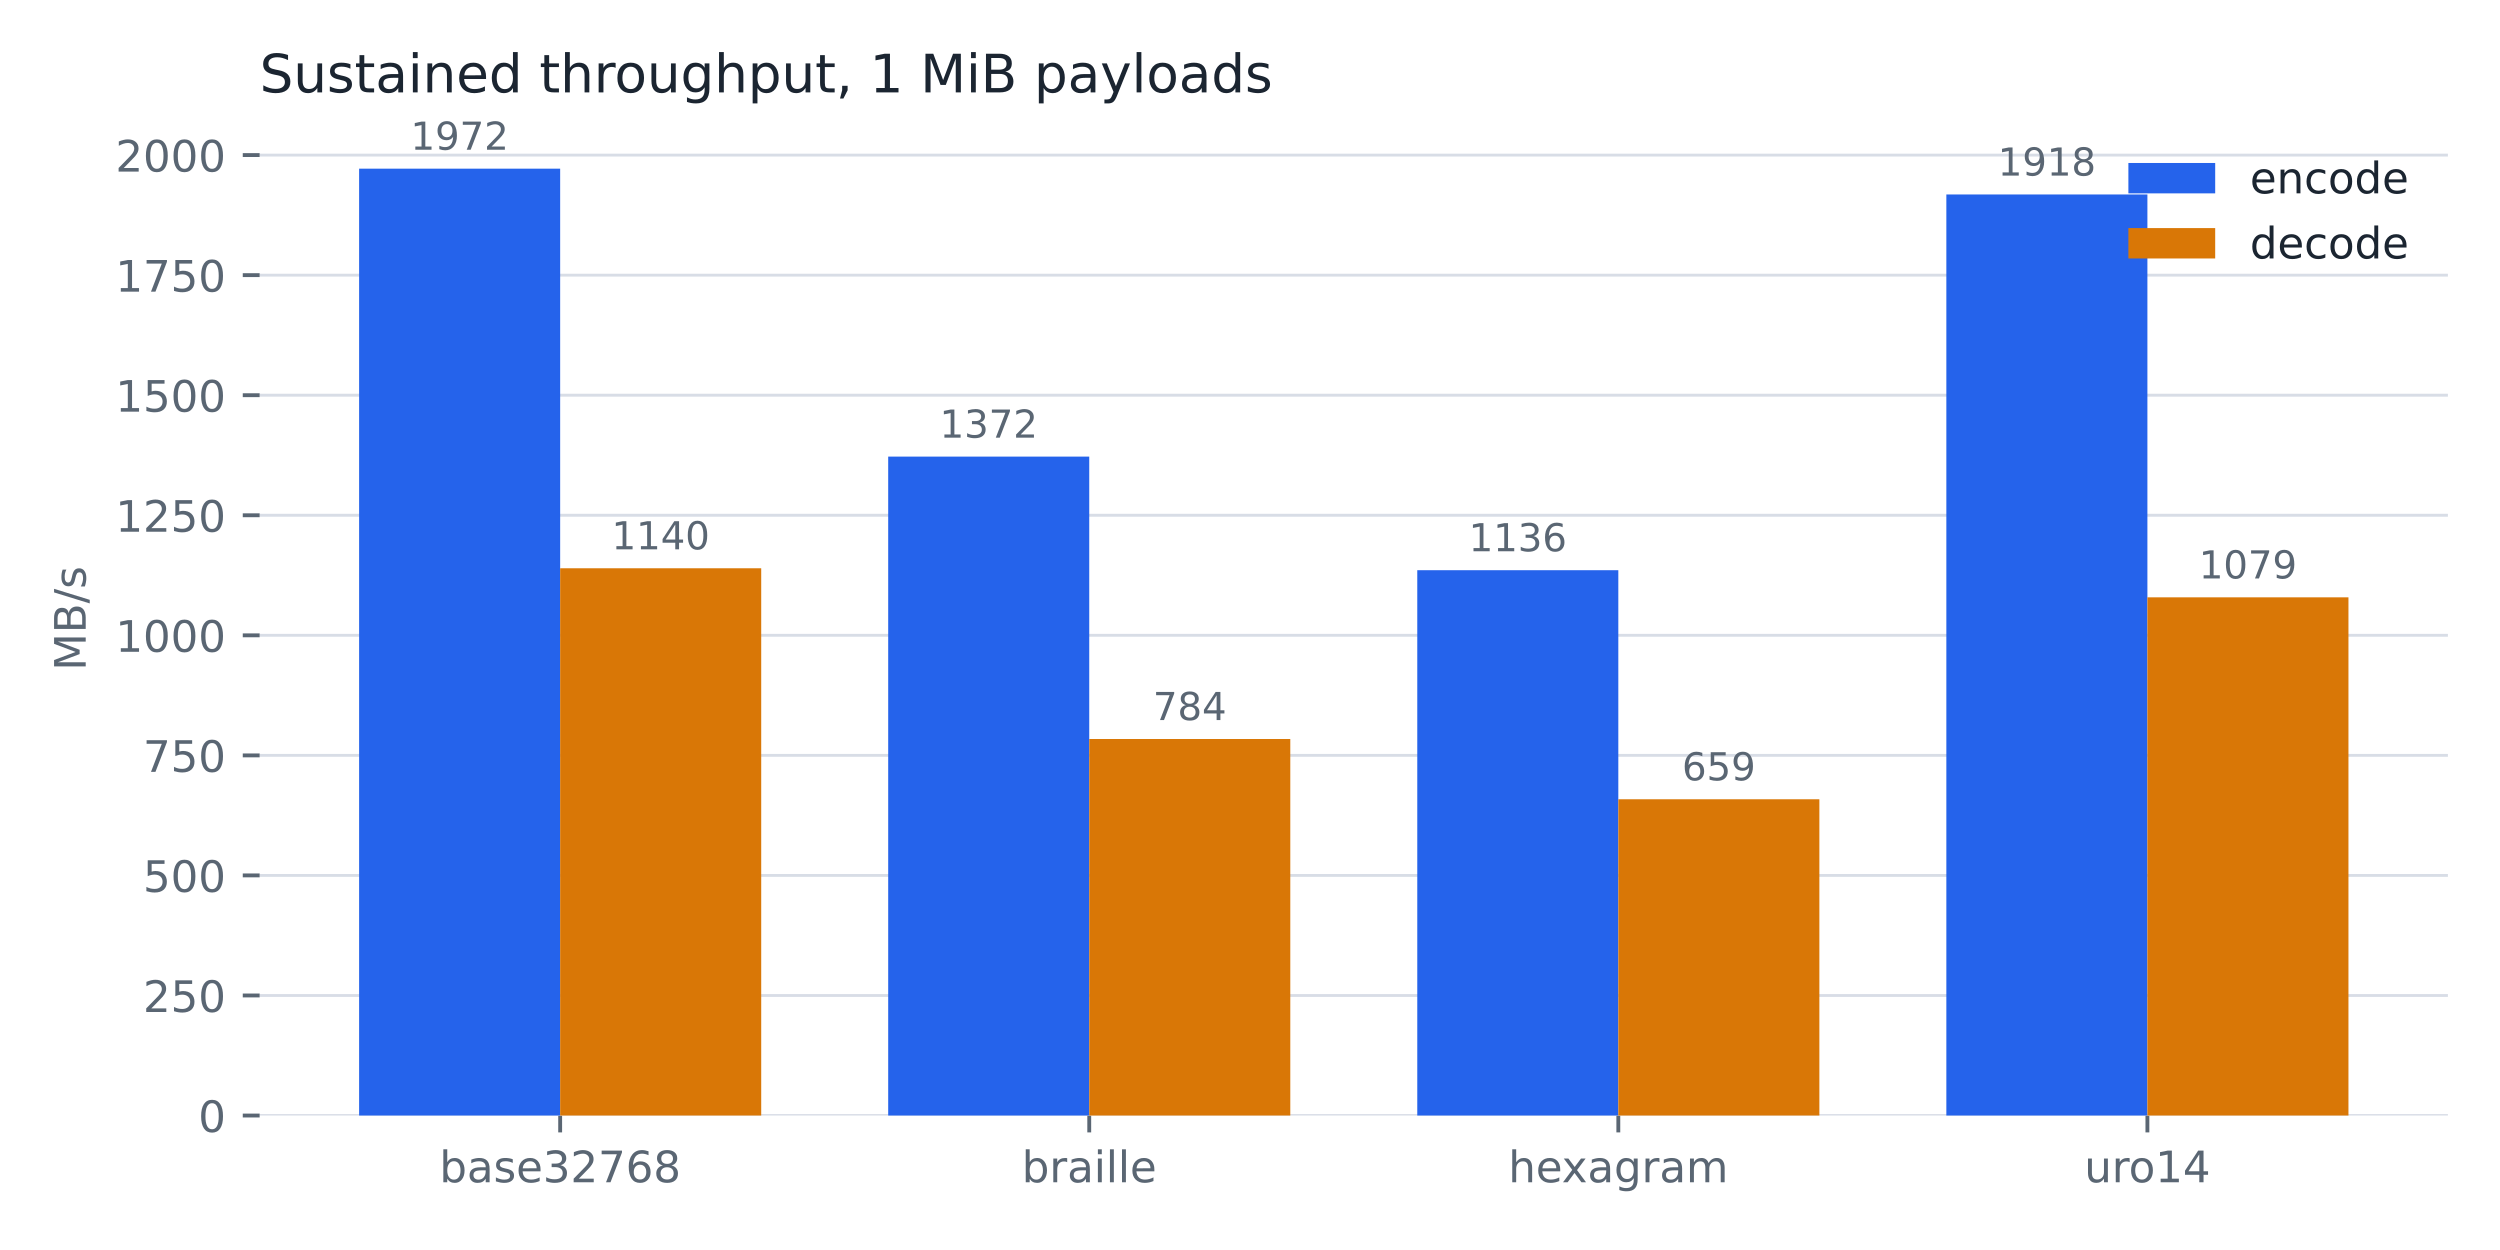
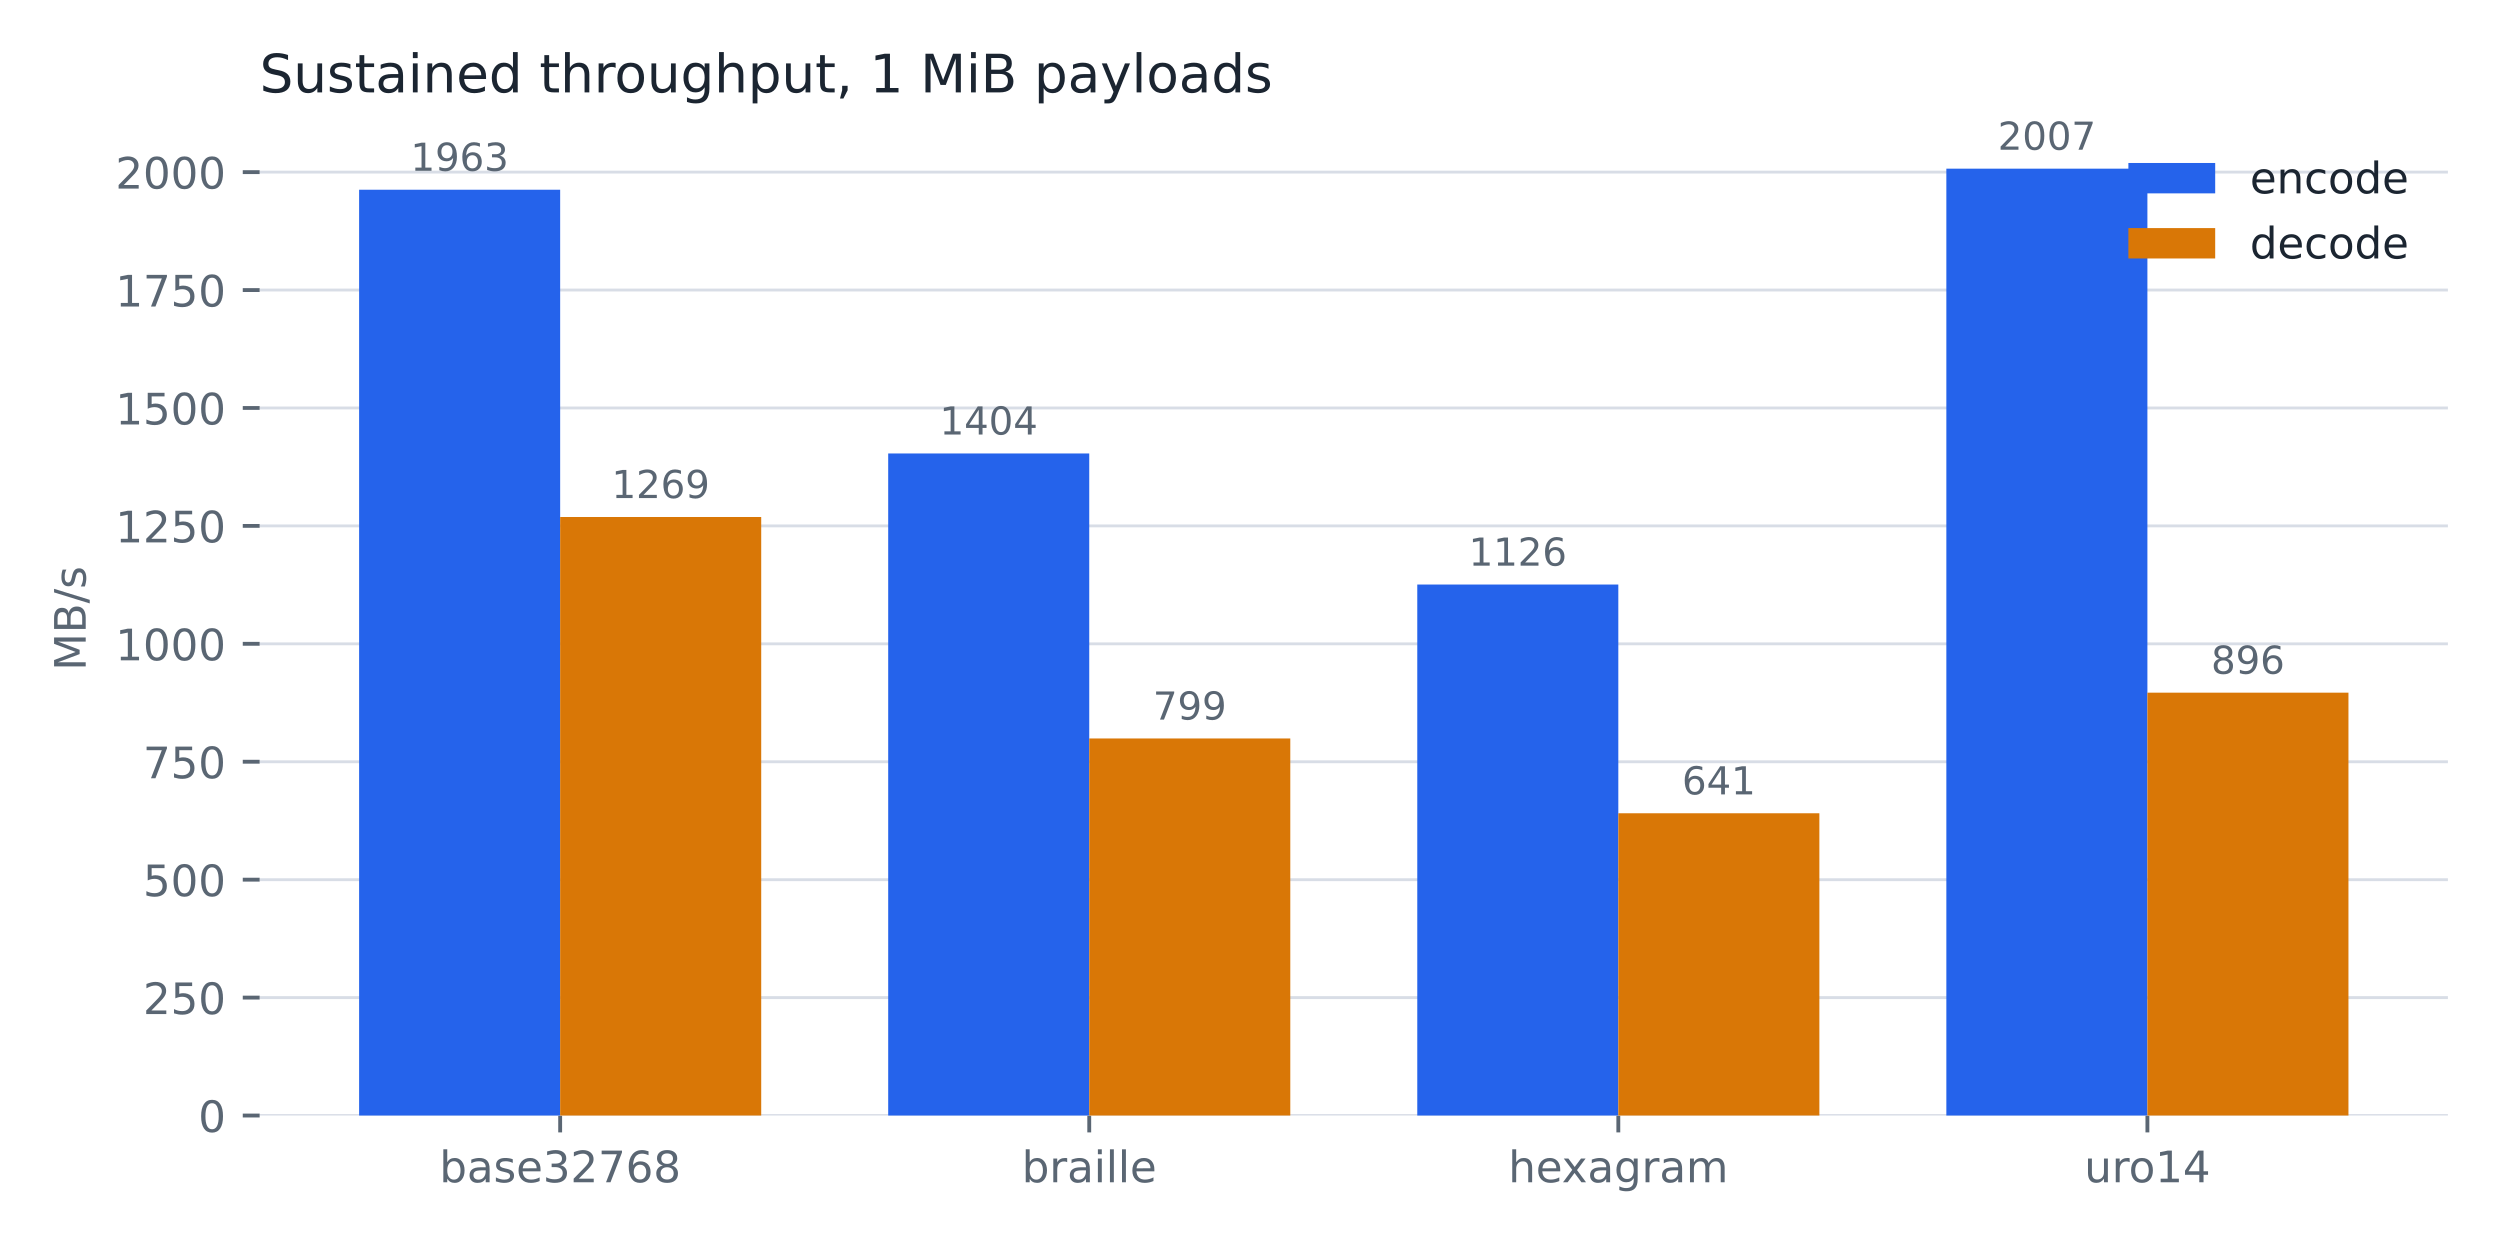
<svg xmlns="http://www.w3.org/2000/svg" xmlns:xlink="http://www.w3.org/1999/xlink" width="518.4pt" height="259.2pt" viewBox="0 0 518.4 259.2" version="1.1">
  <defs>
    <style type="text/css">*{stroke-linejoin: round; stroke-linecap: butt}</style>
  </defs>
  <g id="figure_1">
    <g id="patch_1">
      <path d="M 0 259.2  L 518.4 259.2  L 518.4 0  L 0 0  L 0 259.2  z " style="fill: none; opacity: 0" />
    </g>
    <g id="axes_1">
      <g id="patch_2">
        <path d="M 53.84 231.318  L 507.6 231.318  L 507.6 25.157  L 53.84 25.157  L 53.84 231.318  z " style="fill: none" />
      </g>
      <g id="matplotlib.axis_1">
        <g id="xtick_1">
          <g id="line2d_1">
            <defs>
              <path id="md08314dd81" d="M 0 0  L 0 3.5  " style="stroke: #5a6673; stroke-width: 0.8" />
            </defs>
            <g>
              <use xlink:href="#md08314dd81" x="116.155" y="231.318" style="fill: #5a6673; stroke: #5a6673; stroke-width: 0.8" />
            </g>
          </g>
          <g id="text_1">
            <g style="fill: #5a6673" transform="translate(91.112 245.1565) scale(0.09 -0.09)">
              <defs>
                <path id="DejaVuSans-45" d="M 3116 1747  Q 3116 2381 2855 2742  Q 2594 3103 2138 3103  Q 1681 3103 1420 2742  Q 1159 2381 1159 1747  Q 1159 1113 1420 752  Q 1681 391 2138 391  Q 2594 391 2855 752  Q 3116 1113 3116 1747  z M 1159 2969  Q 1341 3281 1617 3432  Q 1894 3584 2278 3584  Q 2916 3584 3314 3078  Q 3713 2572 3713 1747  Q 3713 922 3314 415  Q 2916 -91 2278 -91  Q 1894 -91 1617 61  Q 1341 213 1159 525  L 1159 0  L 581 0  L 581 4863  L 1159 4863  L 1159 2969  z " transform="scale(0.015625)" />
                <path id="DejaVuSans-44" d="M 2194 1759  Q 1497 1759 1228 1600  Q 959 1441 959 1056  Q 959 750 1161 570  Q 1363 391 1709 391  Q 2188 391 2477 730  Q 2766 1069 2766 1631  L 2766 1759  L 2194 1759  z M 3341 1997  L 3341 0  L 2766 0  L 2766 531  Q 2569 213 2275 61  Q 1981 -91 1556 -91  Q 1019 -91 701 211  Q 384 513 384 1019  Q 384 1609 779 1909  Q 1175 2209 1959 2209  L 2766 2209  L 2766 2266  Q 2766 2663 2505 2880  Q 2244 3097 1772 3097  Q 1472 3097 1187 3025  Q 903 2953 641 2809  L 641 3341  Q 956 3463 1253 3523  Q 1550 3584 1831 3584  Q 2591 3584 2966 3190  Q 3341 2797 3341 1997  z " transform="scale(0.015625)" />
                <path id="DejaVuSans-56" d="M 2834 3397  L 2834 2853  Q 2591 2978 2328 3040  Q 2066 3103 1784 3103  Q 1356 3103 1142 2972  Q 928 2841 928 2578  Q 928 2378 1081 2264  Q 1234 2150 1697 2047  L 1894 2003  Q 2506 1872 2764 1633  Q 3022 1394 3022 966  Q 3022 478 2636 193  Q 2250 -91 1575 -91  Q 1294 -91 989 -36  Q 684 19 347 128  L 347 722  Q 666 556 975 473  Q 1284 391 1588 391  Q 1994 391 2212 530  Q 2431 669 2431 922  Q 2431 1156 2273 1281  Q 2116 1406 1581 1522  L 1381 1569  Q 847 1681 609 1914  Q 372 2147 372 2553  Q 372 3047 722 3315  Q 1072 3584 1716 3584  Q 2034 3584 2315 3537  Q 2597 3491 2834 3397  z " transform="scale(0.015625)" />
                <path id="DejaVuSans-48" d="M 3597 1894  L 3597 1613  L 953 1613  Q 991 1019 1311 708  Q 1631 397 2203 397  Q 2534 397 2845 478  Q 3156 559 3463 722  L 3463 178  Q 3153 47 2828 -22  Q 2503 -91 2169 -91  Q 1331 -91 842 396  Q 353 884 353 1716  Q 353 2575 817 3079  Q 1281 3584 2069 3584  Q 2775 3584 3186 3129  Q 3597 2675 3597 1894  z M 3022 2063  Q 3016 2534 2758 2815  Q 2500 3097 2075 3097  Q 1594 3097 1305 2825  Q 1016 2553 972 2059  L 3022 2063  z " transform="scale(0.015625)" />
                <path id="DejaVuSans-16" d="M 2597 2516  Q 3050 2419 3304 2112  Q 3559 1806 3559 1356  Q 3559 666 3084 287  Q 2609 -91 1734 -91  Q 1441 -91 1130 -33  Q 819 25 488 141  L 488 750  Q 750 597 1062 519  Q 1375 441 1716 441  Q 2309 441 2620 675  Q 2931 909 2931 1356  Q 2931 1769 2642 2001  Q 2353 2234 1838 2234  L 1294 2234  L 1294 2753  L 1863 2753  Q 2328 2753 2575 2939  Q 2822 3125 2822 3475  Q 2822 3834 2567 4026  Q 2313 4219 1838 4219  Q 1578 4219 1281 4162  Q 984 4106 628 3988  L 628 4550  Q 988 4650 1302 4700  Q 1616 4750 1894 4750  Q 2613 4750 3031 4423  Q 3450 4097 3450 3541  Q 3450 3153 3228 2886  Q 3006 2619 2597 2516  z " transform="scale(0.015625)" />
                <path id="DejaVuSans-15" d="M 1228 531  L 3431 531  L 3431 0  L 469 0  L 469 531  Q 828 903 1448 1529  Q 2069 2156 2228 2338  Q 2531 2678 2651 2914  Q 2772 3150 2772 3378  Q 2772 3750 2511 3984  Q 2250 4219 1831 4219  Q 1534 4219 1204 4116  Q 875 4013 500 3803  L 500 4441  Q 881 4594 1212 4672  Q 1544 4750 1819 4750  Q 2544 4750 2975 4387  Q 3406 4025 3406 3419  Q 3406 3131 3298 2873  Q 3191 2616 2906 2266  Q 2828 2175 2409 1742  Q 1991 1309 1228 531  z " transform="scale(0.015625)" />
                <path id="DejaVuSans-1a" d="M 525 4666  L 3525 4666  L 3525 4397  L 1831 0  L 1172 0  L 2766 4134  L 525 4134  L 525 4666  z " transform="scale(0.015625)" />
                <path id="DejaVuSans-19" d="M 2113 2584  Q 1688 2584 1439 2293  Q 1191 2003 1191 1497  Q 1191 994 1439 701  Q 1688 409 2113 409  Q 2538 409 2786 701  Q 3034 994 3034 1497  Q 3034 2003 2786 2293  Q 2538 2584 2113 2584  z M 3366 4563  L 3366 3988  Q 3128 4100 2886 4159  Q 2644 4219 2406 4219  Q 1781 4219 1451 3797  Q 1122 3375 1075 2522  Q 1259 2794 1537 2939  Q 1816 3084 2150 3084  Q 2853 3084 3261 2657  Q 3669 2231 3669 1497  Q 3669 778 3244 343  Q 2819 -91 2113 -91  Q 1303 -91 875 529  Q 447 1150 447 2328  Q 447 3434 972 4092  Q 1497 4750 2381 4750  Q 2619 4750 2861 4703  Q 3103 4656 3366 4563  z " transform="scale(0.015625)" />
                <path id="DejaVuSans-1b" d="M 2034 2216  Q 1584 2216 1326 1975  Q 1069 1734 1069 1313  Q 1069 891 1326 650  Q 1584 409 2034 409  Q 2484 409 2743 651  Q 3003 894 3003 1313  Q 3003 1734 2745 1975  Q 2488 2216 2034 2216  z M 1403 2484  Q 997 2584 770 2862  Q 544 3141 544 3541  Q 544 4100 942 4425  Q 1341 4750 2034 4750  Q 2731 4750 3128 4425  Q 3525 4100 3525 3541  Q 3525 3141 3298 2862  Q 3072 2584 2669 2484  Q 3125 2378 3379 2068  Q 3634 1759 3634 1313  Q 3634 634 3220 271  Q 2806 -91 2034 -91  Q 1263 -91 848 271  Q 434 634 434 1313  Q 434 1759 690 2068  Q 947 2378 1403 2484  z M 1172 3481  Q 1172 3119 1398 2916  Q 1625 2713 2034 2713  Q 2441 2713 2670 2916  Q 2900 3119 2900 3481  Q 2900 3844 2670 4047  Q 2441 4250 2034 4250  Q 1625 4250 1398 4047  Q 1172 3844 1172 3481  z " transform="scale(0.015625)" />
              </defs>
              <use xlink:href="#DejaVuSans-45" />
              <use xlink:href="#DejaVuSans-44" transform="translate(63.48438 0)" />
              <use xlink:href="#DejaVuSans-56" transform="translate(124.7656 0)" />
              <use xlink:href="#DejaVuSans-48" transform="translate(176.8594 0)" />
              <use xlink:href="#DejaVuSans-16" transform="translate(238.3906 0)" />
              <use xlink:href="#DejaVuSans-15" transform="translate(302.0156 0)" />
              <use xlink:href="#DejaVuSans-1a" transform="translate(365.6406 0)" />
              <use xlink:href="#DejaVuSans-19" transform="translate(429.2656 0)" />
              <use xlink:href="#DejaVuSans-1b" transform="translate(492.8906 0)" />
            </g>
          </g>
        </g>
        <g id="xtick_2">
          <g id="line2d_2">
            <g>
              <use xlink:href="#md08314dd81" x="225.865" y="231.318" style="fill: #5a6673; stroke: #5a6673; stroke-width: 0.8" />
            </g>
          </g>
          <g id="text_2">
            <g style="fill: #5a6673" transform="translate(211.8813 245.1565) scale(0.09 -0.09)">
              <defs>
                <path id="DejaVuSans-55" d="M 2631 2963  Q 2534 3019 2420 3045  Q 2306 3072 2169 3072  Q 1681 3072 1420 2755  Q 1159 2438 1159 1844  L 1159 0  L 581 0  L 581 3500  L 1159 3500  L 1159 2956  Q 1341 3275 1631 3429  Q 1922 3584 2338 3584  Q 2397 3584 2469 3576  Q 2541 3569 2628 3553  L 2631 2963  z " transform="scale(0.015625)" />
                <path id="DejaVuSans-4c" d="M 603 3500  L 1178 3500  L 1178 0  L 603 0  L 603 3500  z M 603 4863  L 1178 4863  L 1178 4134  L 603 4134  L 603 4863  z " transform="scale(0.015625)" />
                <path id="DejaVuSans-4f" d="M 603 4863  L 1178 4863  L 1178 0  L 603 0  L 603 4863  z " transform="scale(0.015625)" />
              </defs>
              <use xlink:href="#DejaVuSans-45" />
              <use xlink:href="#DejaVuSans-55" transform="translate(63.48438 0)" />
              <use xlink:href="#DejaVuSans-44" transform="translate(104.5938 0)" />
              <use xlink:href="#DejaVuSans-4c" transform="translate(165.875 0)" />
              <use xlink:href="#DejaVuSans-4f" transform="translate(193.6562 0)" />
              <use xlink:href="#DejaVuSans-4f" transform="translate(221.4375 0)" />
              <use xlink:href="#DejaVuSans-48" transform="translate(249.2188 0)" />
            </g>
          </g>
        </g>
        <g id="xtick_3">
          <g id="line2d_3">
            <g>
              <use xlink:href="#md08314dd81" x="335.575" y="231.318" style="fill: #5a6673; stroke: #5a6673; stroke-width: 0.8" />
            </g>
          </g>
          <g id="text_3">
            <g style="fill: #5a6673" transform="translate(312.7642 245.1565) scale(0.09 -0.09)">
              <defs>
                <path id="DejaVuSans-4b" d="M 3513 2113  L 3513 0  L 2938 0  L 2938 2094  Q 2938 2591 2744 2837  Q 2550 3084 2163 3084  Q 1697 3084 1428 2787  Q 1159 2491 1159 1978  L 1159 0  L 581 0  L 581 4863  L 1159 4863  L 1159 2956  Q 1366 3272 1645 3428  Q 1925 3584 2291 3584  Q 2894 3584 3203 3211  Q 3513 2838 3513 2113  z " transform="scale(0.015625)" />
                <path id="DejaVuSans-5b" d="M 3513 3500  L 2247 1797  L 3578 0  L 2900 0  L 1881 1375  L 863 0  L 184 0  L 1544 1831  L 300 3500  L 978 3500  L 1906 2253  L 2834 3500  L 3513 3500  z " transform="scale(0.015625)" />
                <path id="DejaVuSans-4a" d="M 2906 1791  Q 2906 2416 2648 2759  Q 2391 3103 1925 3103  Q 1463 3103 1205 2759  Q 947 2416 947 1791  Q 947 1169 1205 825  Q 1463 481 1925 481  Q 2391 481 2648 825  Q 2906 1169 2906 1791  z M 3481 434  Q 3481 -459 3084 -895  Q 2688 -1331 1869 -1331  Q 1566 -1331 1297 -1286  Q 1028 -1241 775 -1147  L 775 -588  Q 1028 -725 1275 -790  Q 1522 -856 1778 -856  Q 2344 -856 2625 -561  Q 2906 -266 2906 331  L 2906 616  Q 2728 306 2450 153  Q 2172 0 1784 0  Q 1141 0 747 490  Q 353 981 353 1791  Q 353 2603 747 3093  Q 1141 3584 1784 3584  Q 2172 3584 2450 3431  Q 2728 3278 2906 2969  L 2906 3500  L 3481 3500  L 3481 434  z " transform="scale(0.015625)" />
                <path id="DejaVuSans-50" d="M 3328 2828  Q 3544 3216 3844 3400  Q 4144 3584 4550 3584  Q 5097 3584 5394 3201  Q 5691 2819 5691 2113  L 5691 0  L 5113 0  L 5113 2094  Q 5113 2597 4934 2840  Q 4756 3084 4391 3084  Q 3944 3084 3684 2787  Q 3425 2491 3425 1978  L 3425 0  L 2847 0  L 2847 2094  Q 2847 2600 2669 2842  Q 2491 3084 2119 3084  Q 1678 3084 1418 2786  Q 1159 2488 1159 1978  L 1159 0  L 581 0  L 581 3500  L 1159 3500  L 1159 2956  Q 1356 3278 1631 3431  Q 1906 3584 2284 3584  Q 2666 3584 2933 3390  Q 3200 3197 3328 2828  z " transform="scale(0.015625)" />
              </defs>
              <use xlink:href="#DejaVuSans-4b" />
              <use xlink:href="#DejaVuSans-48" transform="translate(63.375 0)" />
              <use xlink:href="#DejaVuSans-5b" transform="translate(123.1562 0)" />
              <use xlink:href="#DejaVuSans-44" transform="translate(182.3438 0)" />
              <use xlink:href="#DejaVuSans-4a" transform="translate(243.625 0)" />
              <use xlink:href="#DejaVuSans-55" transform="translate(307.1094 0)" />
              <use xlink:href="#DejaVuSans-44" transform="translate(348.2188 0)" />
              <use xlink:href="#DejaVuSans-50" transform="translate(409.5 0)" />
            </g>
          </g>
        </g>
        <g id="xtick_4">
          <g id="line2d_4">
            <g>
              <use xlink:href="#md08314dd81" x="445.285" y="231.318" style="fill: #5a6673; stroke: #5a6673; stroke-width: 0.8" />
            </g>
          </g>
          <g id="text_4">
            <g style="fill: #5a6673" transform="translate(432.2025 245.1558) scale(0.09 -0.09)">
              <defs>
                <path id="DejaVuSans-58" d="M 544 1381  L 544 3500  L 1119 3500  L 1119 1403  Q 1119 906 1312 657  Q 1506 409 1894 409  Q 2359 409 2629 706  Q 2900 1003 2900 1516  L 2900 3500  L 3475 3500  L 3475 0  L 2900 0  L 2900 538  Q 2691 219 2414 64  Q 2138 -91 1772 -91  Q 1169 -91 856 284  Q 544 659 544 1381  z M 1991 3584  L 1991 3584  z " transform="scale(0.015625)" />
                <path id="DejaVuSans-52" d="M 1959 3097  Q 1497 3097 1228 2736  Q 959 2375 959 1747  Q 959 1119 1226 758  Q 1494 397 1959 397  Q 2419 397 2687 759  Q 2956 1122 2956 1747  Q 2956 2369 2687 2733  Q 2419 3097 1959 3097  z M 1959 3584  Q 2709 3584 3137 3096  Q 3566 2609 3566 1747  Q 3566 888 3137 398  Q 2709 -91 1959 -91  Q 1206 -91 779 398  Q 353 888 353 1747  Q 353 2609 779 3096  Q 1206 3584 1959 3584  z " transform="scale(0.015625)" />
                <path id="DejaVuSans-14" d="M 794 531  L 1825 531  L 1825 4091  L 703 3866  L 703 4441  L 1819 4666  L 2450 4666  L 2450 531  L 3481 531  L 3481 0  L 794 0  L 794 531  z " transform="scale(0.015625)" />
                <path id="DejaVuSans-17" d="M 2419 4116  L 825 1625  L 2419 1625  L 2419 4116  z M 2253 4666  L 3047 4666  L 3047 1625  L 3713 1625  L 3713 1100  L 3047 1100  L 3047 0  L 2419 0  L 2419 1100  L 313 1100  L 313 1709  L 2253 4666  z " transform="scale(0.015625)" />
              </defs>
              <use xlink:href="#DejaVuSans-58" />
              <use xlink:href="#DejaVuSans-55" transform="translate(63.375 0)" />
              <use xlink:href="#DejaVuSans-52" transform="translate(102.2812 0)" />
              <use xlink:href="#DejaVuSans-14" transform="translate(163.4688 0)" />
              <use xlink:href="#DejaVuSans-17" transform="translate(227.0938 0)" />
            </g>
          </g>
        </g>
      </g>
      <g id="matplotlib.axis_2">
        <g id="ytick_1">
          <g id="line2d_5">
            <path d="M 53.84 231.318  L 507.6 231.318  " clip-path="url(#p2980227b80)" style="fill: none; stroke: #d8dde6; stroke-width: 0.6; stroke-linecap: square" />
          </g>
          <g id="line2d_6">
            <defs>
              <path id="m1e527ea121" d="M 0 0  L -3.5 0  " style="stroke: #5a6673; stroke-width: 0.8" />
            </defs>
            <g>
              <use xlink:href="#m1e527ea121" x="53.84" y="231.318" style="fill: #5a6673; stroke: #5a6673; stroke-width: 0.8" />
            </g>
          </g>
          <g id="text_5">
            <g style="fill: #5a6673" transform="translate(41.11375 234.7368) scale(0.09 -0.09)">
              <defs>
                <path id="DejaVuSans-13" d="M 2034 4250  Q 1547 4250 1301 3770  Q 1056 3291 1056 2328  Q 1056 1369 1301 889  Q 1547 409 2034 409  Q 2525 409 2770 889  Q 3016 1369 3016 2328  Q 3016 3291 2770 3770  Q 2525 4250 2034 4250  z M 2034 4750  Q 2819 4750 3233 4129  Q 3647 3509 3647 2328  Q 3647 1150 3233 529  Q 2819 -91 2034 -91  Q 1250 -91 836 529  Q 422 1150 422 2328  Q 422 3509 836 4129  Q 1250 4750 2034 4750  z " transform="scale(0.015625)" />
              </defs>
              <use xlink:href="#DejaVuSans-13" />
            </g>
          </g>
        </g>
        <g id="ytick_2">
          <g id="line2d_7">
-             <path d="M 53.84 206.423  L 507.6 206.423  " clip-path="url(#p2980227b80)" style="fill: none; stroke: #d8dde6; stroke-width: 0.6; stroke-linecap: square" />
+             <path d="M 53.84 206.864  L 507.6 206.864  " clip-path="url(#p2980227b80)" style="fill: none; stroke: #d8dde6; stroke-width: 0.6; stroke-linecap: square" />
          </g>
          <g id="line2d_8">
            <g>
-               <use xlink:href="#m1e527ea121" x="53.84" y="206.423" style="fill: #5a6673; stroke: #5a6673; stroke-width: 0.8" />
+               <use xlink:href="#m1e527ea121" x="53.84" y="206.864" style="fill: #5a6673; stroke: #5a6673; stroke-width: 0.8" />
            </g>
          </g>
          <g id="text_6">
-             <g style="fill: #5a6673" transform="translate(29.66125 209.8421) scale(0.09 -0.09)">
+             <g style="fill: #5a6673" transform="translate(29.66125 210.2832) scale(0.09 -0.09)">
              <defs>
                <path id="DejaVuSans-18" d="M 691 4666  L 3169 4666  L 3169 4134  L 1269 4134  L 1269 2991  Q 1406 3038 1543 3061  Q 1681 3084 1819 3084  Q 2600 3084 3056 2656  Q 3513 2228 3513 1497  Q 3513 744 3044 326  Q 2575 -91 1722 -91  Q 1428 -91 1123 -41  Q 819 9 494 109  L 494 744  Q 775 591 1075 516  Q 1375 441 1709 441  Q 2250 441 2565 725  Q 2881 1009 2881 1497  Q 2881 1984 2565 2268  Q 2250 2553 1709 2553  Q 1456 2553 1204 2497  Q 953 2441 691 2322  L 691 4666  z " transform="scale(0.015625)" />
              </defs>
              <use xlink:href="#DejaVuSans-15" />
              <use xlink:href="#DejaVuSans-18" transform="translate(63.625 0)" />
              <use xlink:href="#DejaVuSans-13" transform="translate(127.25 0)" />
            </g>
          </g>
        </g>
        <g id="ytick_3">
          <g id="line2d_9">
-             <path d="M 53.84 181.528  L 507.6 181.528  " clip-path="url(#p2980227b80)" style="fill: none; stroke: #d8dde6; stroke-width: 0.6; stroke-linecap: square" />
+             <path d="M 53.84 182.411  L 507.6 182.411  " clip-path="url(#p2980227b80)" style="fill: none; stroke: #d8dde6; stroke-width: 0.6; stroke-linecap: square" />
          </g>
          <g id="line2d_10">
            <g>
-               <use xlink:href="#m1e527ea121" x="53.84" y="181.528" style="fill: #5a6673; stroke: #5a6673; stroke-width: 0.8" />
+               <use xlink:href="#m1e527ea121" x="53.84" y="182.411" style="fill: #5a6673; stroke: #5a6673; stroke-width: 0.8" />
            </g>
          </g>
          <g id="text_7">
-             <g style="fill: #5a6673" transform="translate(29.66125 184.9474) scale(0.09 -0.09)">
+             <g style="fill: #5a6673" transform="translate(29.66125 185.8296) scale(0.09 -0.09)">
              <use xlink:href="#DejaVuSans-18" />
              <use xlink:href="#DejaVuSans-13" transform="translate(63.625 0)" />
              <use xlink:href="#DejaVuSans-13" transform="translate(127.25 0)" />
            </g>
          </g>
        </g>
        <g id="ytick_4">
          <g id="line2d_11">
-             <path d="M 53.84 156.634  L 507.6 156.634  " clip-path="url(#p2980227b80)" style="fill: none; stroke: #d8dde6; stroke-width: 0.6; stroke-linecap: square" />
+             <path d="M 53.84 157.957  L 507.6 157.957  " clip-path="url(#p2980227b80)" style="fill: none; stroke: #d8dde6; stroke-width: 0.6; stroke-linecap: square" />
          </g>
          <g id="line2d_12">
            <g>
-               <use xlink:href="#m1e527ea121" x="53.84" y="156.634" style="fill: #5a6673; stroke: #5a6673; stroke-width: 0.8" />
+               <use xlink:href="#m1e527ea121" x="53.84" y="157.957" style="fill: #5a6673; stroke: #5a6673; stroke-width: 0.8" />
            </g>
          </g>
          <g id="text_8">
-             <g style="fill: #5a6673" transform="translate(29.66125 160.0527) scale(0.09 -0.09)">
+             <g style="fill: #5a6673" transform="translate(29.66125 161.376) scale(0.09 -0.09)">
              <use xlink:href="#DejaVuSans-1a" />
              <use xlink:href="#DejaVuSans-18" transform="translate(63.625 0)" />
              <use xlink:href="#DejaVuSans-13" transform="translate(127.25 0)" />
            </g>
          </g>
        </g>
        <g id="ytick_5">
          <g id="line2d_13">
-             <path d="M 53.84 131.739  L 507.6 131.739  " clip-path="url(#p2980227b80)" style="fill: none; stroke: #d8dde6; stroke-width: 0.6; stroke-linecap: square" />
+             <path d="M 53.84 133.503  L 507.6 133.503  " clip-path="url(#p2980227b80)" style="fill: none; stroke: #d8dde6; stroke-width: 0.6; stroke-linecap: square" />
          </g>
          <g id="line2d_14">
            <g>
-               <use xlink:href="#m1e527ea121" x="53.84" y="131.739" style="fill: #5a6673; stroke: #5a6673; stroke-width: 0.8" />
+               <use xlink:href="#m1e527ea121" x="53.84" y="133.503" style="fill: #5a6673; stroke: #5a6673; stroke-width: 0.8" />
            </g>
          </g>
          <g id="text_9">
-             <g style="fill: #5a6673" transform="translate(23.935 135.158) scale(0.09 -0.09)">
+             <g style="fill: #5a6673" transform="translate(23.935 136.9224) scale(0.09 -0.09)">
              <use xlink:href="#DejaVuSans-14" />
              <use xlink:href="#DejaVuSans-13" transform="translate(63.625 0)" />
              <use xlink:href="#DejaVuSans-13" transform="translate(127.25 0)" />
              <use xlink:href="#DejaVuSans-13" transform="translate(190.875 0)" />
            </g>
          </g>
        </g>
        <g id="ytick_6">
          <g id="line2d_15">
-             <path d="M 53.84 106.844  L 507.6 106.844  " clip-path="url(#p2980227b80)" style="fill: none; stroke: #d8dde6; stroke-width: 0.6; stroke-linecap: square" />
+             <path d="M 53.84 109.05  L 507.6 109.05  " clip-path="url(#p2980227b80)" style="fill: none; stroke: #d8dde6; stroke-width: 0.6; stroke-linecap: square" />
          </g>
          <g id="line2d_16">
            <g>
-               <use xlink:href="#m1e527ea121" x="53.84" y="106.844" style="fill: #5a6673; stroke: #5a6673; stroke-width: 0.8" />
+               <use xlink:href="#m1e527ea121" x="53.84" y="109.05" style="fill: #5a6673; stroke: #5a6673; stroke-width: 0.8" />
            </g>
          </g>
          <g id="text_10">
-             <g style="fill: #5a6673" transform="translate(23.935 110.2632) scale(0.09 -0.09)">
+             <g style="fill: #5a6673" transform="translate(23.935 112.4688) scale(0.09 -0.09)">
              <use xlink:href="#DejaVuSans-14" />
              <use xlink:href="#DejaVuSans-15" transform="translate(63.625 0)" />
              <use xlink:href="#DejaVuSans-18" transform="translate(127.25 0)" />
              <use xlink:href="#DejaVuSans-13" transform="translate(190.875 0)" />
            </g>
          </g>
        </g>
        <g id="ytick_7">
          <g id="line2d_17">
-             <path d="M 53.84 81.95  L 507.6 81.95  " clip-path="url(#p2980227b80)" style="fill: none; stroke: #d8dde6; stroke-width: 0.6; stroke-linecap: square" />
+             <path d="M 53.84 84.596  L 507.6 84.596  " clip-path="url(#p2980227b80)" style="fill: none; stroke: #d8dde6; stroke-width: 0.6; stroke-linecap: square" />
          </g>
          <g id="line2d_18">
            <g>
-               <use xlink:href="#m1e527ea121" x="53.84" y="81.95" style="fill: #5a6673; stroke: #5a6673; stroke-width: 0.8" />
+               <use xlink:href="#m1e527ea121" x="53.84" y="84.596" style="fill: #5a6673; stroke: #5a6673; stroke-width: 0.8" />
            </g>
          </g>
          <g id="text_11">
-             <g style="fill: #5a6673" transform="translate(23.935 85.36852) scale(0.09 -0.09)">
+             <g style="fill: #5a6673" transform="translate(23.935 88.01524) scale(0.09 -0.09)">
              <use xlink:href="#DejaVuSans-14" />
              <use xlink:href="#DejaVuSans-18" transform="translate(63.625 0)" />
              <use xlink:href="#DejaVuSans-13" transform="translate(127.25 0)" />
              <use xlink:href="#DejaVuSans-13" transform="translate(190.875 0)" />
            </g>
          </g>
        </g>
        <g id="ytick_8">
          <g id="line2d_19">
-             <path d="M 53.84 57.055  L 507.6 57.055  " clip-path="url(#p2980227b80)" style="fill: none; stroke: #d8dde6; stroke-width: 0.6; stroke-linecap: square" />
+             <path d="M 53.84 60.143  L 507.6 60.143  " clip-path="url(#p2980227b80)" style="fill: none; stroke: #d8dde6; stroke-width: 0.6; stroke-linecap: square" />
          </g>
          <g id="line2d_20">
            <g>
-               <use xlink:href="#m1e527ea121" x="53.84" y="57.055" style="fill: #5a6673; stroke: #5a6673; stroke-width: 0.8" />
+               <use xlink:href="#m1e527ea121" x="53.84" y="60.143" style="fill: #5a6673; stroke: #5a6673; stroke-width: 0.8" />
            </g>
          </g>
          <g id="text_12">
-             <g style="fill: #5a6673" transform="translate(23.935 60.47381) scale(0.09 -0.09)">
+             <g style="fill: #5a6673" transform="translate(23.935 63.56164) scale(0.09 -0.09)">
              <use xlink:href="#DejaVuSans-14" />
              <use xlink:href="#DejaVuSans-1a" transform="translate(63.625 0)" />
              <use xlink:href="#DejaVuSans-18" transform="translate(127.25 0)" />
              <use xlink:href="#DejaVuSans-13" transform="translate(190.875 0)" />
            </g>
          </g>
        </g>
        <g id="ytick_9">
          <g id="line2d_21">
-             <path d="M 53.84 32.16  L 507.6 32.16  " clip-path="url(#p2980227b80)" style="fill: none; stroke: #d8dde6; stroke-width: 0.6; stroke-linecap: square" />
+             <path d="M 53.84 35.689  L 507.6 35.689  " clip-path="url(#p2980227b80)" style="fill: none; stroke: #d8dde6; stroke-width: 0.6; stroke-linecap: square" />
          </g>
          <g id="line2d_22">
            <g>
-               <use xlink:href="#m1e527ea121" x="53.84" y="32.16" style="fill: #5a6673; stroke: #5a6673; stroke-width: 0.8" />
+               <use xlink:href="#m1e527ea121" x="53.84" y="35.689" style="fill: #5a6673; stroke: #5a6673; stroke-width: 0.8" />
            </g>
          </g>
          <g id="text_13">
-             <g style="fill: #5a6673" transform="translate(23.935 35.57909) scale(0.09 -0.09)">
+             <g style="fill: #5a6673" transform="translate(23.935 39.10805) scale(0.09 -0.09)">
              <use xlink:href="#DejaVuSans-15" />
              <use xlink:href="#DejaVuSans-13" transform="translate(63.625 0)" />
              <use xlink:href="#DejaVuSans-13" transform="translate(127.25 0)" />
              <use xlink:href="#DejaVuSans-13" transform="translate(190.875 0)" />
            </g>
          </g>
        </g>
        <g id="text_14">
          <g style="fill: #5a6673" transform="translate(17.77289 139.0679) rotate(-90) scale(0.09 -0.09)">
            <defs>
              <path id="DejaVuSans-30" d="M 628 4666  L 1569 4666  L 2759 1491  L 3956 4666  L 4897 4666  L 4897 0  L 4281 0  L 4281 4097  L 3078 897  L 2444 897  L 1241 4097  L 1241 0  L 628 0  L 628 4666  z " transform="scale(0.015625)" />
              <path id="DejaVuSans-25" d="M 1259 2228  L 1259 519  L 2272 519  Q 2781 519 3026 730  Q 3272 941 3272 1375  Q 3272 1813 3026 2020  Q 2781 2228 2272 2228  L 1259 2228  z M 1259 4147  L 1259 2741  L 2194 2741  Q 2656 2741 2882 2914  Q 3109 3088 3109 3444  Q 3109 3797 2882 3972  Q 2656 4147 2194 4147  L 1259 4147  z M 628 4666  L 2241 4666  Q 2963 4666 3353 4366  Q 3744 4066 3744 3513  Q 3744 3084 3544 2831  Q 3344 2578 2956 2516  Q 3422 2416 3680 2098  Q 3938 1781 3938 1306  Q 3938 681 3513 340  Q 3088 0 2303 0  L 628 0  L 628 4666  z " transform="scale(0.015625)" />
              <path id="DejaVuSans-12" d="M 1625 4666  L 2156 4666  L 531 -594  L 0 -594  L 1625 4666  z " transform="scale(0.015625)" />
            </defs>
            <use xlink:href="#DejaVuSans-30" />
            <use xlink:href="#DejaVuSans-25" transform="translate(86.28125 0)" />
            <use xlink:href="#DejaVuSans-12" transform="translate(154.8906 0)" />
            <use xlink:href="#DejaVuSans-56" transform="translate(188.5781 0)" />
          </g>
        </g>
      </g>
      <g id="patch_3">
-         <path d="M 74.465 231.318  L 116.155 231.318  L 116.155 34.975  L 74.465 34.975  z " clip-path="url(#p2980227b80)" style="fill: #2563eb" />
+         <path d="M 74.465 231.318  L 116.155 231.318  L 116.155 39.344  L 74.465 39.344  z " clip-path="url(#p2980227b80)" style="fill: #2563eb" />
      </g>
      <g id="patch_4">
-         <path d="M 184.175 231.318  L 225.865 231.318  L 225.865 94.68  L 184.175 94.68  z " clip-path="url(#p2980227b80)" style="fill: #2563eb" />
+         <path d="M 184.175 231.318  L 225.865 231.318  L 225.865 94.03  L 184.175 94.03  z " clip-path="url(#p2980227b80)" style="fill: #2563eb" />
      </g>
      <g id="patch_5">
-         <path d="M 293.885 231.318  L 335.575 231.318  L 335.575 118.234  L 293.885 118.234  z " clip-path="url(#p2980227b80)" style="fill: #2563eb" />
+         <path d="M 293.885 231.318  L 335.575 231.318  L 335.575 121.215  L 293.885 121.215  z " clip-path="url(#p2980227b80)" style="fill: #2563eb" />
      </g>
      <g id="patch_6">
-         <path d="M 403.595 231.318  L 445.285 231.318  L 445.285 40.33  L 403.595 40.33  z " clip-path="url(#p2980227b80)" style="fill: #2563eb" />
+         <path d="M 403.595 231.318  L 445.285 231.318  L 445.285 34.975  L 403.595 34.975  z " clip-path="url(#p2980227b80)" style="fill: #2563eb" />
      </g>
      <g id="patch_7">
-         <path d="M 116.155 231.318  L 157.845 231.318  L 157.845 117.835  L 116.155 117.835  z " clip-path="url(#p2980227b80)" style="fill: #d97706" />
+         <path d="M 116.155 231.318  L 157.845 231.318  L 157.845 107.2  L 116.155 107.2  z " clip-path="url(#p2980227b80)" style="fill: #d97706" />
      </g>
      <g id="patch_8">
-         <path d="M 225.865 231.318  L 267.555 231.318  L 267.555 153.239  L 225.865 153.239  z " clip-path="url(#p2980227b80)" style="fill: #d97706" />
+         <path d="M 225.865 231.318  L 267.555 231.318  L 267.555 153.134  L 225.865 153.134  z " clip-path="url(#p2980227b80)" style="fill: #d97706" />
      </g>
      <g id="patch_9">
-         <path d="M 335.575 231.318  L 377.265 231.318  L 377.265 165.733  L 335.575 165.733  z " clip-path="url(#p2980227b80)" style="fill: #d97706" />
+         <path d="M 335.575 231.318  L 377.265 231.318  L 377.265 168.645  L 335.575 168.645  z " clip-path="url(#p2980227b80)" style="fill: #d97706" />
      </g>
      <g id="patch_10">
-         <path d="M 445.285 231.318  L 486.975 231.318  L 486.975 123.869  L 445.285 123.869  z " clip-path="url(#p2980227b80)" style="fill: #d97706" />
+         <path d="M 445.285 231.318  L 486.975 231.318  L 486.975 143.635  L 445.285 143.635  z " clip-path="url(#p2980227b80)" style="fill: #d97706" />
      </g>
      <g id="text_15">
-         <g style="fill: #5a6673" transform="translate(85.13033 31.05271) scale(0.08 -0.08)">
+         <g style="fill: #5a6673" transform="translate(85.13033 35.42223) scale(0.08 -0.08)">
          <defs>
            <path id="DejaVuSans-1c" d="M 703 97  L 703 672  Q 941 559 1184 500  Q 1428 441 1663 441  Q 2288 441 2617 861  Q 2947 1281 2994 2138  Q 2813 1869 2534 1725  Q 2256 1581 1919 1581  Q 1219 1581 811 2004  Q 403 2428 403 3163  Q 403 3881 828 4315  Q 1253 4750 1959 4750  Q 2769 4750 3195 4129  Q 3622 3509 3622 2328  Q 3622 1225 3098 567  Q 2575 -91 1691 -91  Q 1453 -91 1209 -44  Q 966 3 703 97  z M 1959 2075  Q 2384 2075 2632 2365  Q 2881 2656 2881 3163  Q 2881 3666 2632 3958  Q 2384 4250 1959 4250  Q 1534 4250 1286 3958  Q 1038 3666 1038 3163  Q 1038 2656 1286 2365  Q 1534 2075 1959 2075  z " transform="scale(0.015625)" />
          </defs>
          <use xlink:href="#DejaVuSans-14" />
          <use xlink:href="#DejaVuSans-1c" transform="translate(63.625 0)" />
-           <use xlink:href="#DejaVuSans-1a" transform="translate(127.25 0)" />
-           <use xlink:href="#DejaVuSans-15" transform="translate(190.875 0)" />
+           <use xlink:href="#DejaVuSans-19" transform="translate(127.25 0)" />
+           <use xlink:href="#DejaVuSans-16" transform="translate(190.875 0)" />
        </g>
      </g>
      <g id="text_16">
-         <g style="fill: #5a6673" transform="translate(194.8402 90.75804) scale(0.08 -0.08)">
+         <g style="fill: #5a6673" transform="translate(194.8402 90.1081) scale(0.08 -0.08)">
          <use xlink:href="#DejaVuSans-14" />
-           <use xlink:href="#DejaVuSans-16" transform="translate(63.625 0)" />
-           <use xlink:href="#DejaVuSans-1a" transform="translate(127.25 0)" />
-           <use xlink:href="#DejaVuSans-15" transform="translate(190.875 0)" />
+           <use xlink:href="#DejaVuSans-17" transform="translate(63.625 0)" />
+           <use xlink:href="#DejaVuSans-13" transform="translate(127.25 0)" />
+           <use xlink:href="#DejaVuSans-17" transform="translate(190.875 0)" />
        </g>
      </g>
      <g id="text_17">
-         <g style="fill: #5a6673" transform="translate(304.5501 114.3125) scale(0.08 -0.08)">
+         <g style="fill: #5a6673" transform="translate(304.5501 117.2929) scale(0.08 -0.08)">
          <use xlink:href="#DejaVuSans-14" />
          <use xlink:href="#DejaVuSans-14" transform="translate(63.625 0)" />
-           <use xlink:href="#DejaVuSans-16" transform="translate(127.25 0)" />
+           <use xlink:href="#DejaVuSans-15" transform="translate(127.25 0)" />
          <use xlink:href="#DejaVuSans-19" transform="translate(190.875 0)" />
        </g>
      </g>
      <g id="text_18">
-         <g style="fill: #5a6673" transform="translate(414.2599 36.40815) scale(0.08 -0.08)">
+         <g style="fill: #5a6673" transform="translate(414.2599 31.05271) scale(0.08 -0.08)">
+           <use xlink:href="#DejaVuSans-15" />
+           <use xlink:href="#DejaVuSans-13" transform="translate(63.625 0)" />
+           <use xlink:href="#DejaVuSans-13" transform="translate(127.25 0)" />
+           <use xlink:href="#DejaVuSans-1a" transform="translate(190.875 0)" />
+         </g>
+       </g>
+       <g id="text_19">
+         <g style="fill: #5a6673" transform="translate(126.8201 103.2786) scale(0.08 -0.08)">
          <use xlink:href="#DejaVuSans-14" />
+           <use xlink:href="#DejaVuSans-15" transform="translate(63.625 0)" />
+           <use xlink:href="#DejaVuSans-19" transform="translate(127.25 0)" />
+           <use xlink:href="#DejaVuSans-1c" transform="translate(190.875 0)" />
+         </g>
+       </g>
+       <g id="text_20">
+         <g style="fill: #5a6673" transform="translate(239.0749 149.2123) scale(0.08 -0.08)">
+           <use xlink:href="#DejaVuSans-1a" />
          <use xlink:href="#DejaVuSans-1c" transform="translate(63.625 0)" />
+           <use xlink:href="#DejaVuSans-1c" transform="translate(127.25 0)" />
+         </g>
+       </g>
+       <g id="text_21">
+         <g style="fill: #5a6673" transform="translate(348.7848 164.7229) scale(0.08 -0.08)">
+           <use xlink:href="#DejaVuSans-19" />
+           <use xlink:href="#DejaVuSans-17" transform="translate(63.625 0)" />
          <use xlink:href="#DejaVuSans-14" transform="translate(127.25 0)" />
-           <use xlink:href="#DejaVuSans-1b" transform="translate(190.875 0)" />
-         </g>
-       </g>
-       <g id="text_19">
-         <g style="fill: #5a6673" transform="translate(126.8201 113.9134) scale(0.08 -0.08)">
-           <use xlink:href="#DejaVuSans-14" />
-           <use xlink:href="#DejaVuSans-14" transform="translate(63.625 0)" />
-           <use xlink:href="#DejaVuSans-17" transform="translate(127.25 0)" />
-           <use xlink:href="#DejaVuSans-13" transform="translate(190.875 0)" />
-         </g>
-       </g>
-       <g id="text_20">
-         <g style="fill: #5a6673" transform="translate(239.0749 149.3174) scale(0.08 -0.08)">
-           <use xlink:href="#DejaVuSans-1a" />
-           <use xlink:href="#DejaVuSans-1b" transform="translate(63.625 0)" />
-           <use xlink:href="#DejaVuSans-17" transform="translate(127.25 0)" />
-         </g>
-       </g>
-       <g id="text_21">
-         <g style="fill: #5a6673" transform="translate(348.7848 161.8111) scale(0.08 -0.08)">
-           <use xlink:href="#DejaVuSans-19" />
-           <use xlink:href="#DejaVuSans-18" transform="translate(63.625 0)" />
-           <use xlink:href="#DejaVuSans-1c" transform="translate(127.25 0)" />
        </g>
      </g>
      <g id="text_22">
-         <g style="fill: #5a6673" transform="translate(455.9497 119.9476) scale(0.08 -0.08)">
-           <use xlink:href="#DejaVuSans-14" />
-           <use xlink:href="#DejaVuSans-13" transform="translate(63.625 0)" />
-           <use xlink:href="#DejaVuSans-1a" transform="translate(127.25 0)" />
-           <use xlink:href="#DejaVuSans-1c" transform="translate(190.875 0)" />
+         <g style="fill: #5a6673" transform="translate(458.4947 139.7134) scale(0.08 -0.08)">
+           <use xlink:href="#DejaVuSans-1b" />
+           <use xlink:href="#DejaVuSans-1c" transform="translate(63.625 0)" />
+           <use xlink:href="#DejaVuSans-19" transform="translate(127.25 0)" />
        </g>
      </g>
      <g id="text_23">
        <g style="fill: #1b2531" transform="translate(53.84 19.15742) scale(0.11 -0.11)">
          <defs>
            <path id="DejaVuSans-36" d="M 3425 4513  L 3425 3897  Q 3066 4069 2747 4153  Q 2428 4238 2131 4238  Q 1616 4238 1336 4038  Q 1056 3838 1056 3469  Q 1056 3159 1242 3001  Q 1428 2844 1947 2747  L 2328 2669  Q 3034 2534 3370 2195  Q 3706 1856 3706 1288  Q 3706 609 3251 259  Q 2797 -91 1919 -91  Q 1588 -91 1214 -16  Q 841 59 441 206  L 441 856  Q 825 641 1194 531  Q 1563 422 1919 422  Q 2459 422 2753 634  Q 3047 847 3047 1241  Q 3047 1584 2836 1778  Q 2625 1972 2144 2069  L 1759 2144  Q 1053 2284 737 2584  Q 422 2884 422 3419  Q 422 4038 858 4394  Q 1294 4750 2059 4750  Q 2388 4750 2728 4690  Q 3069 4631 3425 4513  z " transform="scale(0.015625)" />
            <path id="DejaVuSans-57" d="M 1172 4494  L 1172 3500  L 2356 3500  L 2356 3053  L 1172 3053  L 1172 1153  Q 1172 725 1289 603  Q 1406 481 1766 481  L 2356 481  L 2356 0  L 1766 0  Q 1100 0 847 248  Q 594 497 594 1153  L 594 3053  L 172 3053  L 172 3500  L 594 3500  L 594 4494  L 1172 4494  z " transform="scale(0.015625)" />
            <path id="DejaVuSans-51" d="M 3513 2113  L 3513 0  L 2938 0  L 2938 2094  Q 2938 2591 2744 2837  Q 2550 3084 2163 3084  Q 1697 3084 1428 2787  Q 1159 2491 1159 1978  L 1159 0  L 581 0  L 581 3500  L 1159 3500  L 1159 2956  Q 1366 3272 1645 3428  Q 1925 3584 2291 3584  Q 2894 3584 3203 3211  Q 3513 2838 3513 2113  z " transform="scale(0.015625)" />
            <path id="DejaVuSans-47" d="M 2906 2969  L 2906 4863  L 3481 4863  L 3481 0  L 2906 0  L 2906 525  Q 2725 213 2448 61  Q 2172 -91 1784 -91  Q 1150 -91 751 415  Q 353 922 353 1747  Q 353 2572 751 3078  Q 1150 3584 1784 3584  Q 2172 3584 2448 3432  Q 2725 3281 2906 2969  z M 947 1747  Q 947 1113 1208 752  Q 1469 391 1925 391  Q 2381 391 2643 752  Q 2906 1113 2906 1747  Q 2906 2381 2643 2742  Q 2381 3103 1925 3103  Q 1469 3103 1208 2742  Q 947 2381 947 1747  z " transform="scale(0.015625)" />
            <path id="DejaVuSans-3" transform="scale(0.015625)" />
            <path id="DejaVuSans-53" d="M 1159 525  L 1159 -1331  L 581 -1331  L 581 3500  L 1159 3500  L 1159 2969  Q 1341 3281 1617 3432  Q 1894 3584 2278 3584  Q 2916 3584 3314 3078  Q 3713 2572 3713 1747  Q 3713 922 3314 415  Q 2916 -91 2278 -91  Q 1894 -91 1617 61  Q 1341 213 1159 525  z M 3116 1747  Q 3116 2381 2855 2742  Q 2594 3103 2138 3103  Q 1681 3103 1420 2742  Q 1159 2381 1159 1747  Q 1159 1113 1420 752  Q 1681 391 2138 391  Q 2594 391 2855 752  Q 3116 1113 3116 1747  z " transform="scale(0.015625)" />
            <path id="DejaVuSans-f" d="M 750 794  L 1409 794  L 1409 256  L 897 -744  L 494 -744  L 750 256  L 750 794  z " transform="scale(0.015625)" />
            <path id="DejaVuSans-5c" d="M 2059 -325  Q 1816 -950 1584 -1140  Q 1353 -1331 966 -1331  L 506 -1331  L 506 -850  L 844 -850  Q 1081 -850 1212 -737  Q 1344 -625 1503 -206  L 1606 56  L 191 3500  L 800 3500  L 1894 763  L 2988 3500  L 3597 3500  L 2059 -325  z " transform="scale(0.015625)" />
          </defs>
          <use xlink:href="#DejaVuSans-36" />
          <use xlink:href="#DejaVuSans-58" transform="translate(63.48438 0)" />
          <use xlink:href="#DejaVuSans-56" transform="translate(126.8594 0)" />
          <use xlink:href="#DejaVuSans-57" transform="translate(178.9531 0)" />
          <use xlink:href="#DejaVuSans-44" transform="translate(218.1562 0)" />
          <use xlink:href="#DejaVuSans-4c" transform="translate(279.4375 0)" />
          <use xlink:href="#DejaVuSans-51" transform="translate(307.2188 0)" />
          <use xlink:href="#DejaVuSans-48" transform="translate(370.5938 0)" />
          <use xlink:href="#DejaVuSans-47" transform="translate(432.125 0)" />
          <use xlink:href="#DejaVuSans-3" transform="translate(495.6094 0)" />
          <use xlink:href="#DejaVuSans-57" transform="translate(527.3906 0)" />
          <use xlink:href="#DejaVuSans-4b" transform="translate(566.5938 0)" />
          <use xlink:href="#DejaVuSans-55" transform="translate(629.9688 0)" />
          <use xlink:href="#DejaVuSans-52" transform="translate(668.875 0)" />
          <use xlink:href="#DejaVuSans-58" transform="translate(730.0625 0)" />
          <use xlink:href="#DejaVuSans-4a" transform="translate(793.4375 0)" />
          <use xlink:href="#DejaVuSans-4b" transform="translate(856.9219 0)" />
          <use xlink:href="#DejaVuSans-53" transform="translate(920.2969 0)" />
          <use xlink:href="#DejaVuSans-58" transform="translate(983.7812 0)" />
          <use xlink:href="#DejaVuSans-57" transform="translate(1047.156 0)" />
          <use xlink:href="#DejaVuSans-f" transform="translate(1086.359 0)" />
          <use xlink:href="#DejaVuSans-3" transform="translate(1118.141 0)" />
          <use xlink:href="#DejaVuSans-14" transform="translate(1149.922 0)" />
          <use xlink:href="#DejaVuSans-3" transform="translate(1213.547 0)" />
          <use xlink:href="#DejaVuSans-30" transform="translate(1245.328 0)" />
          <use xlink:href="#DejaVuSans-4c" transform="translate(1331.609 0)" />
          <use xlink:href="#DejaVuSans-25" transform="translate(1359.391 0)" />
          <use xlink:href="#DejaVuSans-3" transform="translate(1428 0)" />
          <use xlink:href="#DejaVuSans-53" transform="translate(1459.781 0)" />
          <use xlink:href="#DejaVuSans-44" transform="translate(1523.266 0)" />
          <use xlink:href="#DejaVuSans-5c" transform="translate(1584.547 0)" />
          <use xlink:href="#DejaVuSans-4f" transform="translate(1643.734 0)" />
          <use xlink:href="#DejaVuSans-52" transform="translate(1671.516 0)" />
          <use xlink:href="#DejaVuSans-44" transform="translate(1732.703 0)" />
          <use xlink:href="#DejaVuSans-47" transform="translate(1793.984 0)" />
          <use xlink:href="#DejaVuSans-56" transform="translate(1857.469 0)" />
        </g>
      </g>
      <g id="legend_1">
        <g id="patch_11">
          <path d="M 441.342 40.096  L 459.342 40.096  L 459.342 33.796  L 441.342 33.796  z " style="fill: #2563eb" />
        </g>
        <g id="text_24">
          <g style="fill: #1b2531" transform="translate(466.5417 40.09602) scale(0.09 -0.09)">
            <defs>
              <path id="DejaVuSans-46" d="M 3122 3366  L 3122 2828  Q 2878 2963 2633 3030  Q 2388 3097 2138 3097  Q 1578 3097 1268 2742  Q 959 2388 959 1747  Q 959 1106 1268 751  Q 1578 397 2138 397  Q 2388 397 2633 464  Q 2878 531 3122 666  L 3122 134  Q 2881 22 2623 -34  Q 2366 -91 2075 -91  Q 1284 -91 818 406  Q 353 903 353 1747  Q 353 2603 823 3093  Q 1294 3584 2113 3584  Q 2378 3584 2631 3529  Q 2884 3475 3122 3366  z " transform="scale(0.015625)" />
            </defs>
            <use xlink:href="#DejaVuSans-48" />
            <use xlink:href="#DejaVuSans-51" transform="translate(61.53125 0)" />
            <use xlink:href="#DejaVuSans-46" transform="translate(124.9062 0)" />
            <use xlink:href="#DejaVuSans-52" transform="translate(179.8906 0)" />
            <use xlink:href="#DejaVuSans-47" transform="translate(241.0781 0)" />
            <use xlink:href="#DejaVuSans-48" transform="translate(304.5625 0)" />
          </g>
        </g>
        <g id="patch_12">
          <path d="M 441.342 53.597  L 459.342 53.597  L 459.342 47.297  L 441.342 47.297  z " style="fill: #d97706" />
        </g>
        <g id="text_25">
          <g style="fill: #1b2531" transform="translate(466.5417 53.59672) scale(0.09 -0.09)">
            <use xlink:href="#DejaVuSans-47" />
            <use xlink:href="#DejaVuSans-48" transform="translate(63.48438 0)" />
            <use xlink:href="#DejaVuSans-46" transform="translate(125.0156 0)" />
            <use xlink:href="#DejaVuSans-52" transform="translate(180 0)" />
            <use xlink:href="#DejaVuSans-47" transform="translate(241.1875 0)" />
            <use xlink:href="#DejaVuSans-48" transform="translate(304.6719 0)" />
          </g>
        </g>
      </g>
    </g>
  </g>
  <defs>
    <clipPath id="p2980227b80">
      <rect x="53.84" y="25.157" width="453.76" height="206.16" />
    </clipPath>
  </defs>
</svg>
